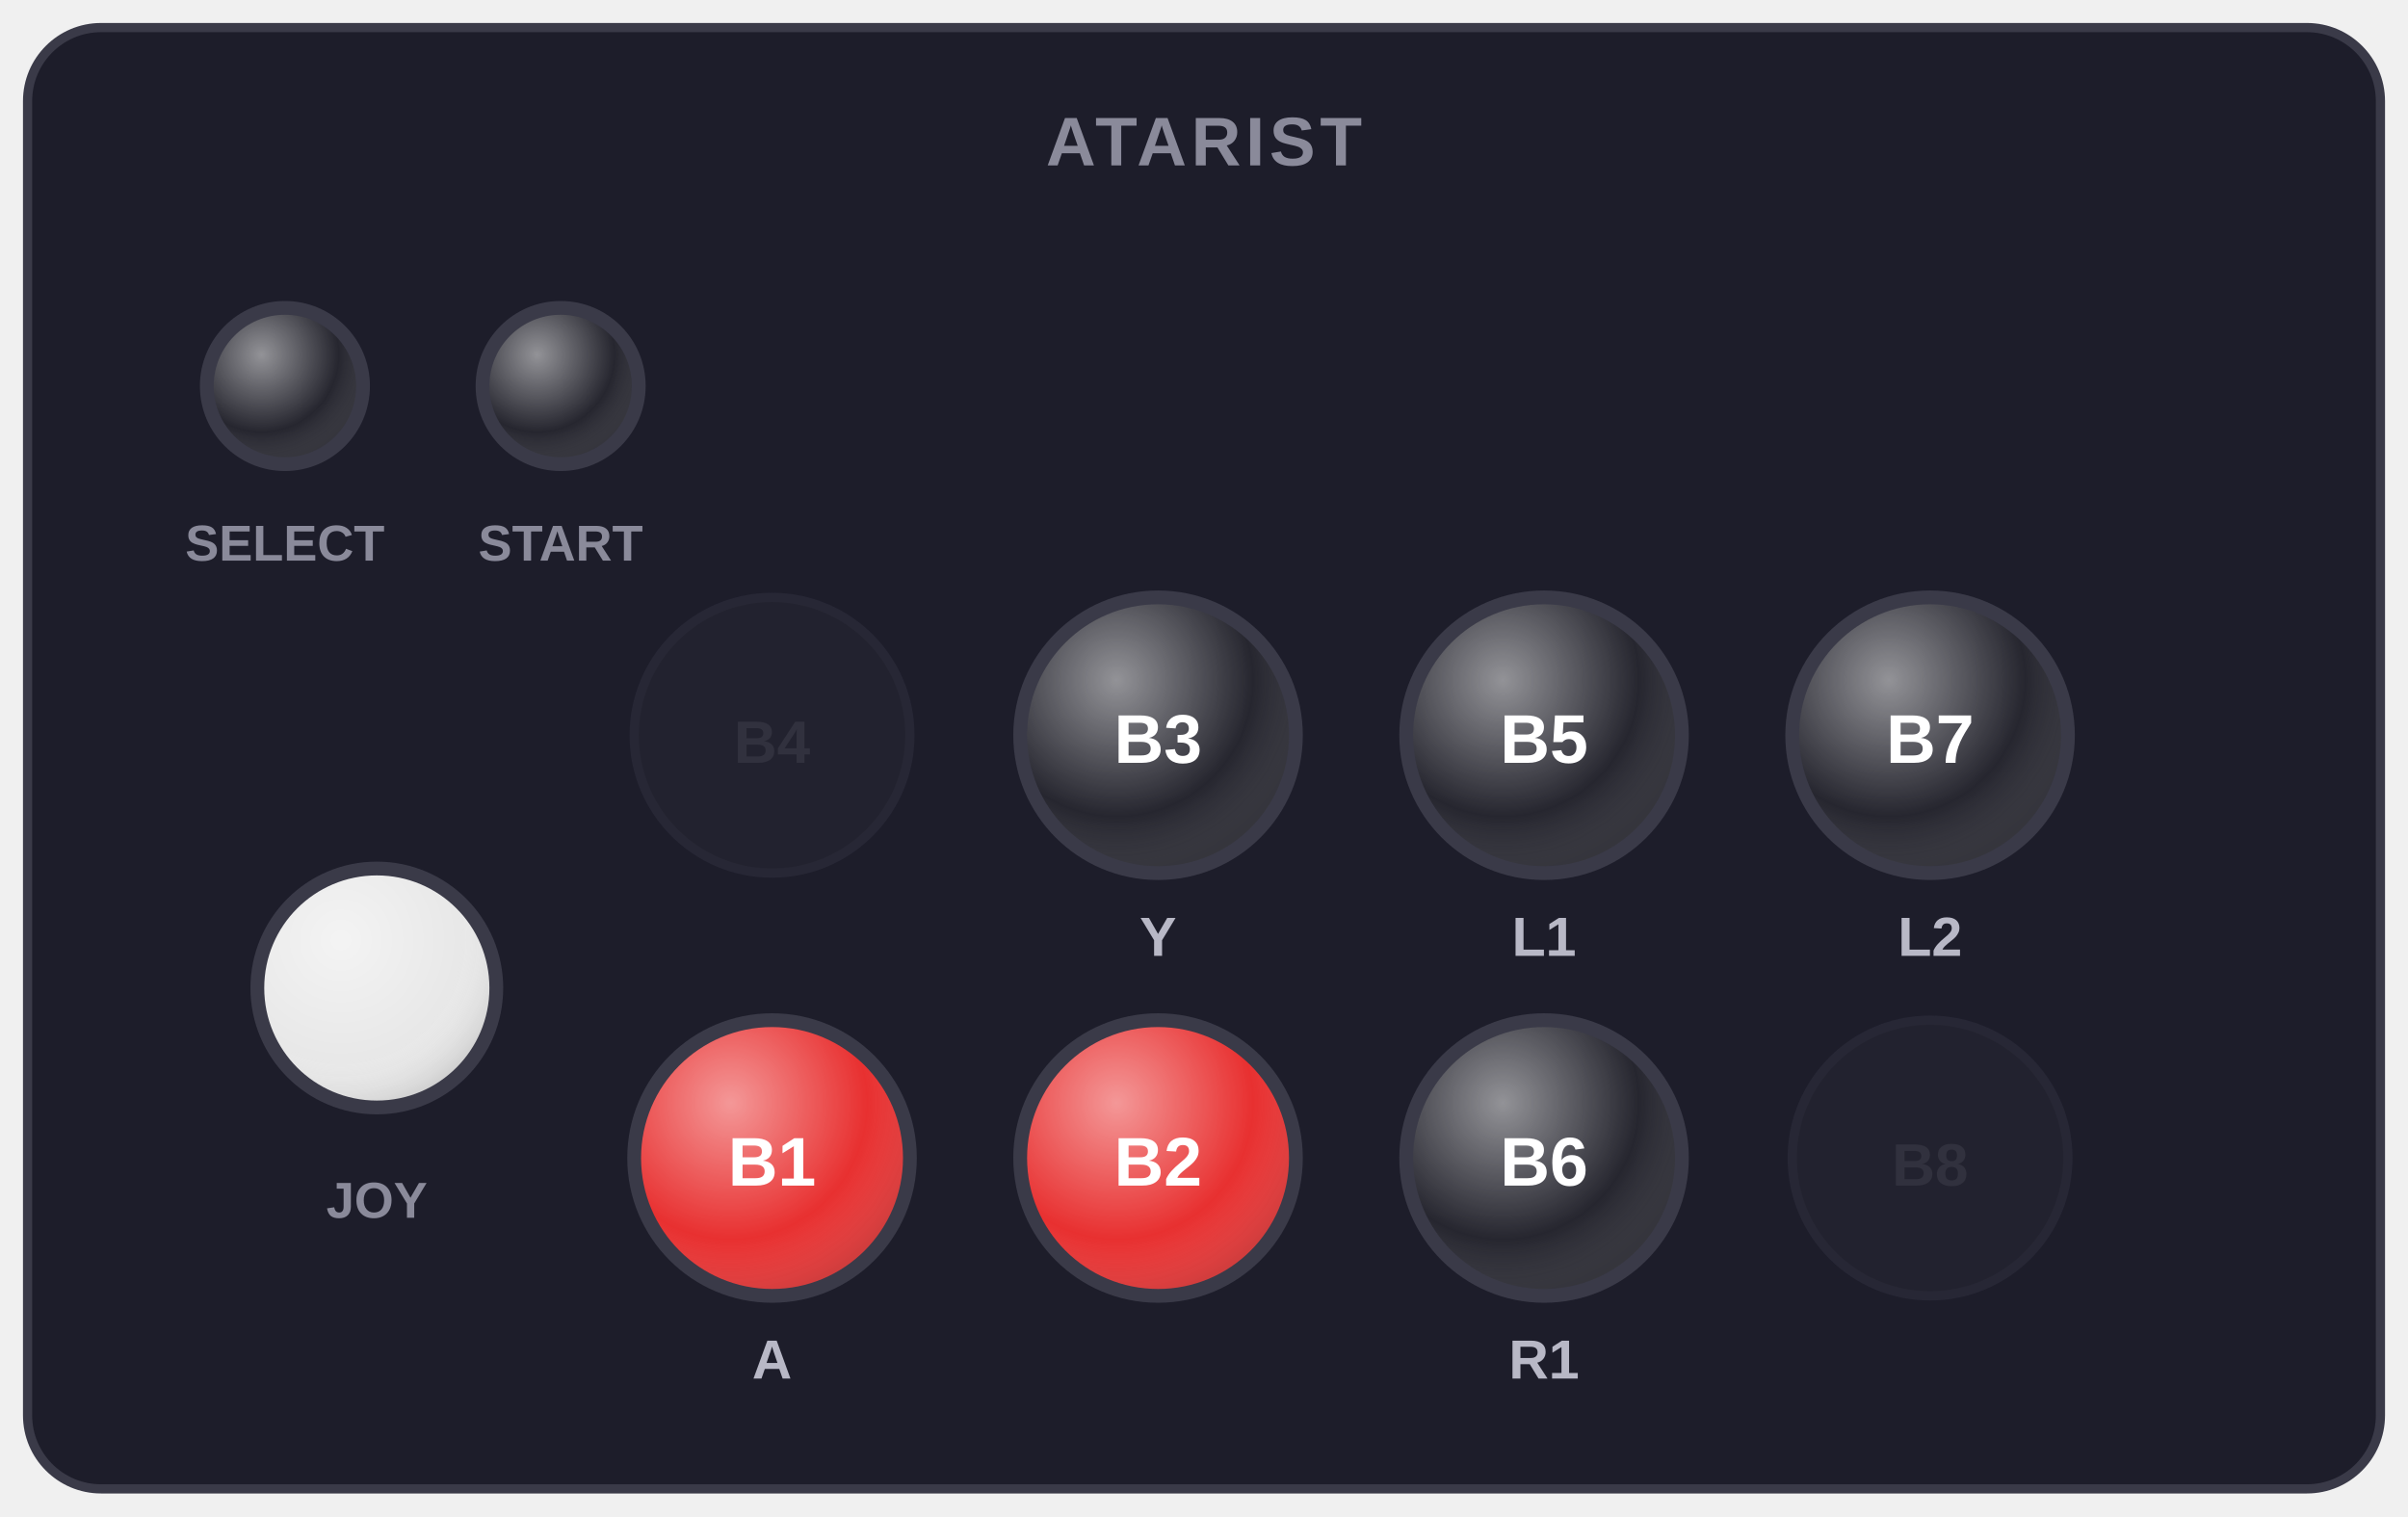
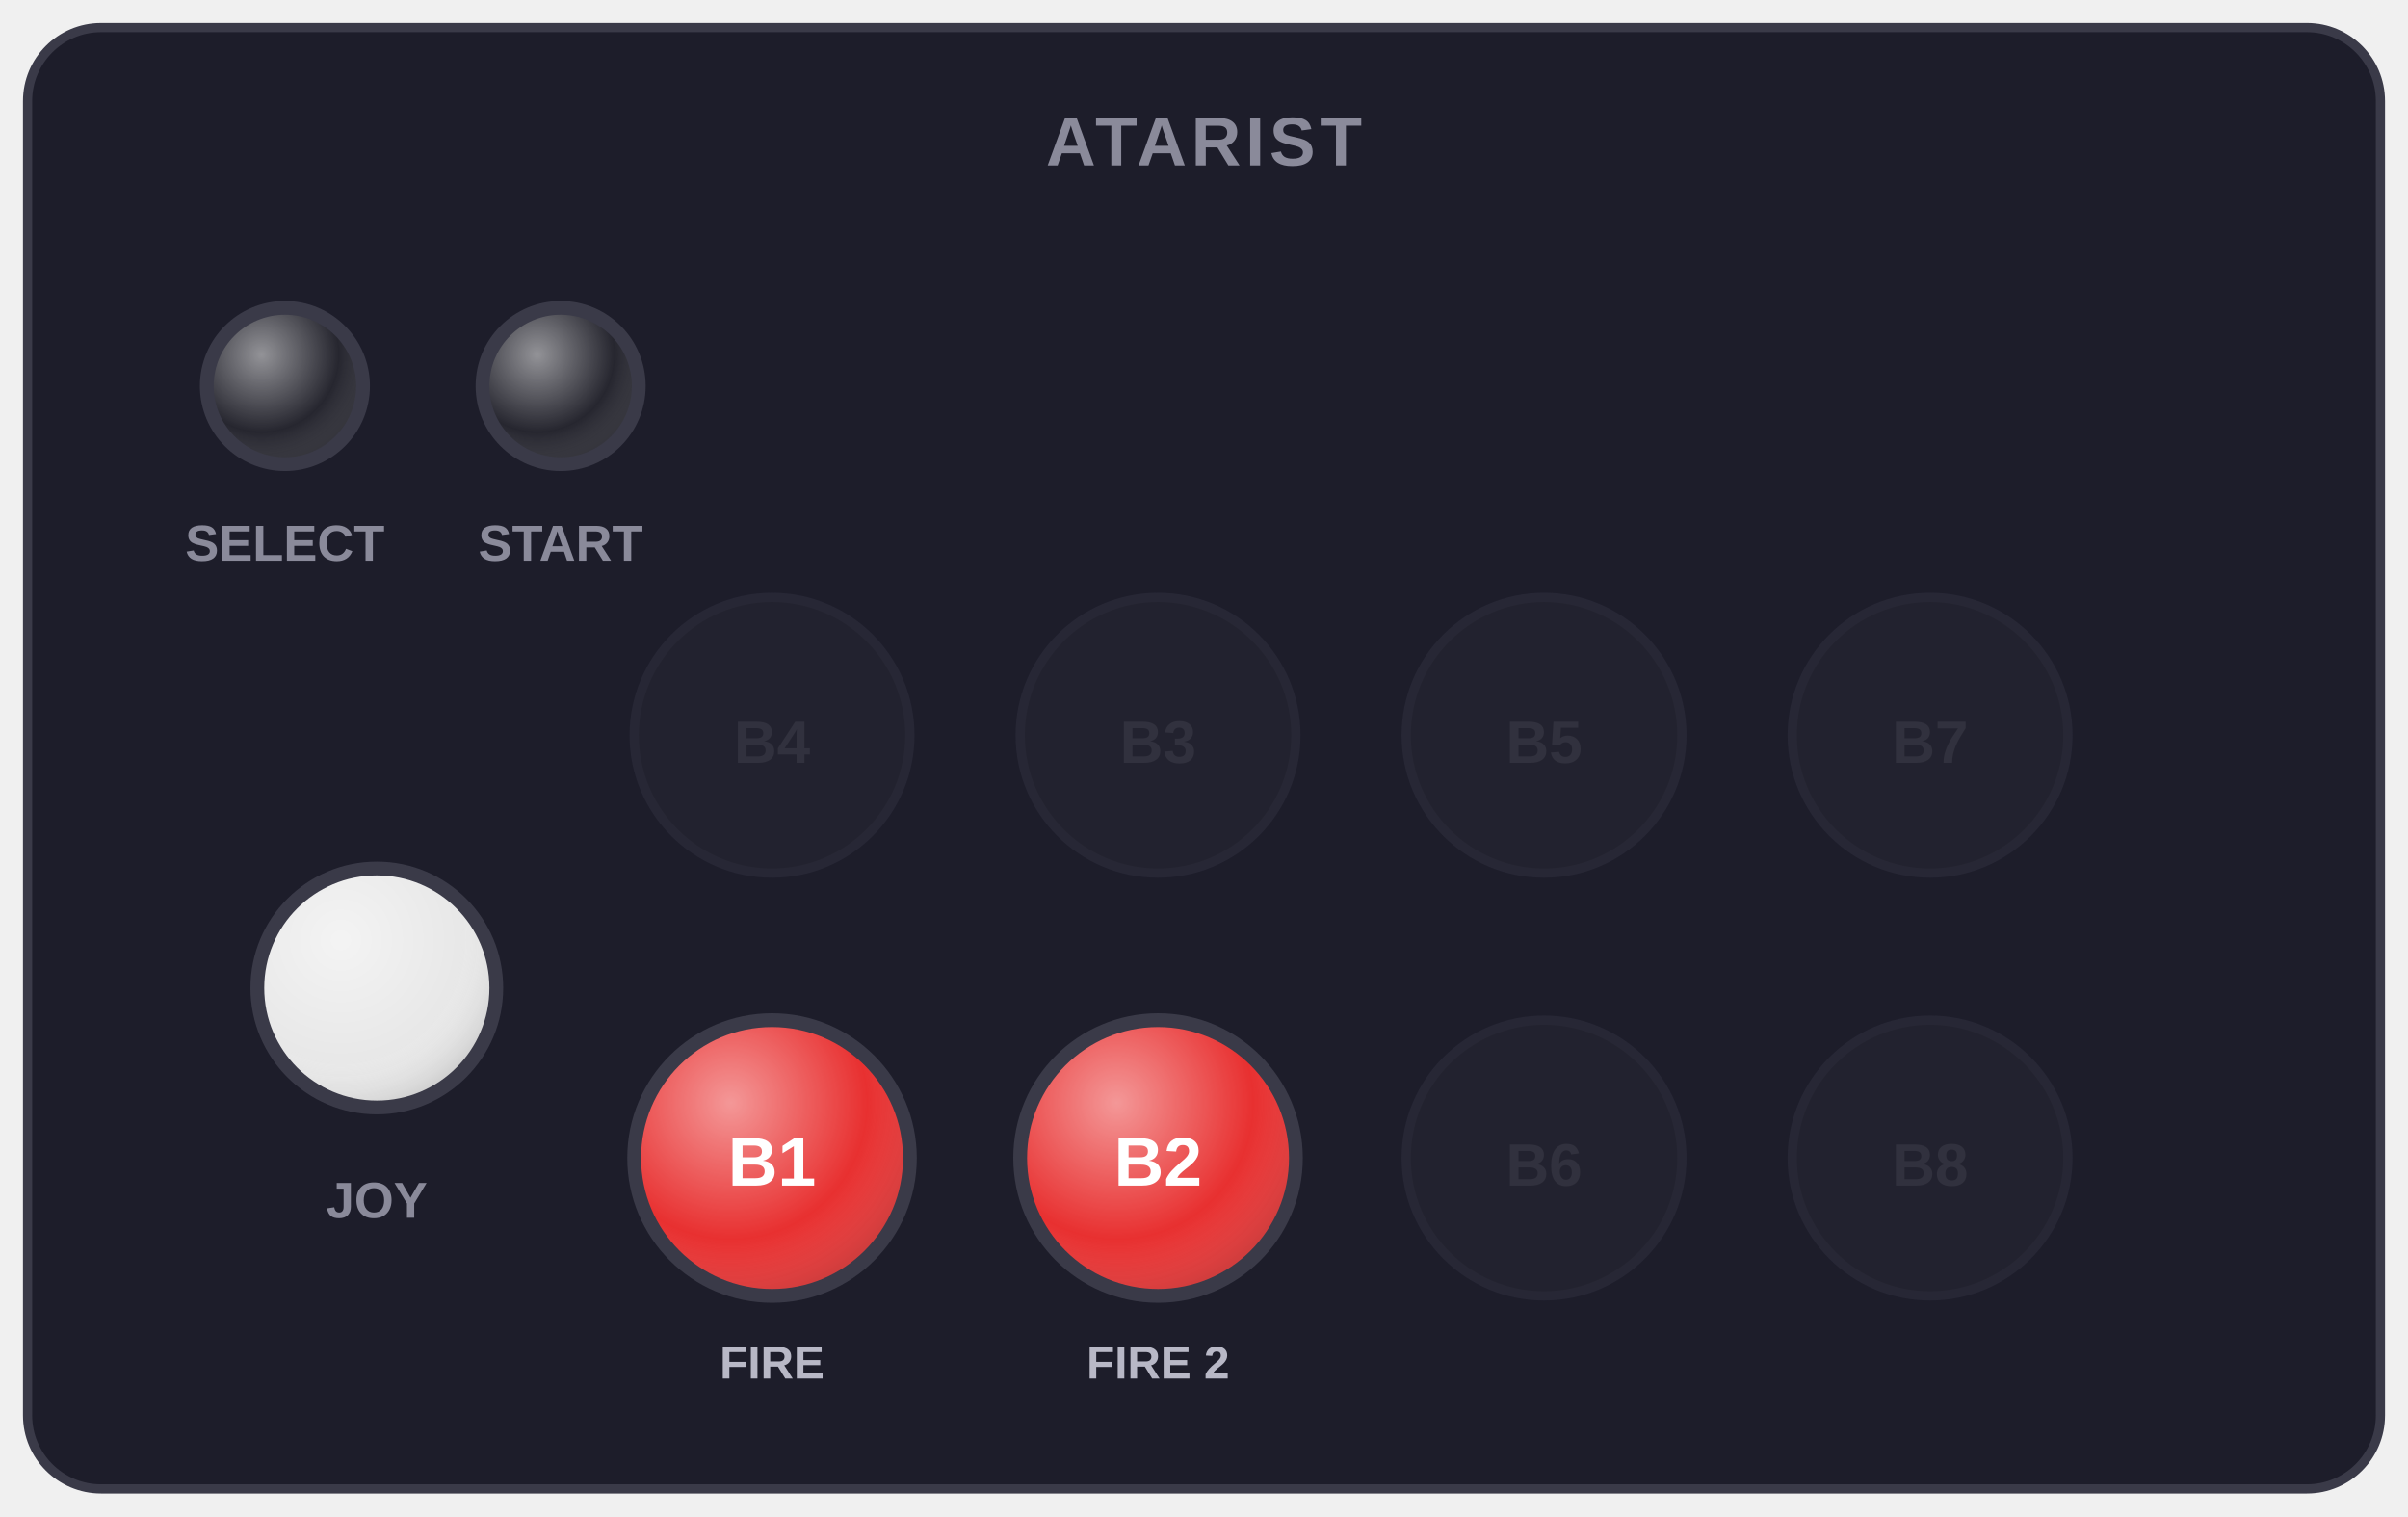
<svg xmlns="http://www.w3.org/2000/svg" viewBox="0 0 524 330" font-family="Segoe UI, Arial, sans-serif">
  <defs>
    <radialGradient id="dome" cx="0.35" cy="0.3" r="0.9">
      <stop offset="0" stop-color="#ffffff" stop-opacity="0.5" />
      <stop offset="0.55" stop-color="#ffffff" stop-opacity="0" />
      <stop offset="1" stop-color="#000000" stop-opacity="0.35" />
    </radialGradient>
  </defs>
  <rect x="6" y="6" width="512" height="318" rx="16" fill="#1d1d2a" stroke="#3a3a48" stroke-width="2" />
  <text x="262" y="36" text-anchor="middle" fill="#8a8a9a" font-size="15" font-weight="bold" letter-spacing="1">ATARIST</text>
  <circle cx="62" cy="84" r="17" fill="#26262f" />
  <circle cx="62" cy="84" r="17" fill="url(#dome)" />
  <circle cx="62" cy="84" r="17" fill="none" stroke="#3a3a48" stroke-width="3" />
  <text x="62" y="122" text-anchor="middle" fill="#8a8a9a" font-size="11" font-weight="bold">SELECT</text>
  <circle cx="122" cy="84" r="17" fill="#26262f" />
  <circle cx="122" cy="84" r="17" fill="url(#dome)" />
  <circle cx="122" cy="84" r="17" fill="none" stroke="#3a3a48" stroke-width="3" />
  <text x="122" y="122" text-anchor="middle" fill="#8a8a9a" font-size="11" font-weight="bold">START</text>
  <circle cx="82" cy="215" r="26" fill="#e8e8e8" />
  <circle cx="82" cy="215" r="26" fill="url(#dome)" />
  <circle cx="82" cy="215" r="26" fill="none" stroke="#3a3a48" stroke-width="3" />
  <text x="82" y="265" text-anchor="middle" fill="#8a8a9a" font-size="11" font-weight="bold">JOY</text>
  <g opacity="0.18">
    <circle cx="168" cy="160" r="30" fill="#3a3a48" />
    <circle cx="168" cy="160" r="30" fill="none" stroke="#55556a" stroke-width="2" />
    <text x="168" y="166" text-anchor="middle" fill="#8a8a9a" font-size="13" font-weight="bold">B4</text>
  </g>
-   <circle cx="252" cy="160" r="30" fill="#26262f" />
-   <circle cx="252" cy="160" r="30" fill="url(#dome)" />
-   <circle cx="252" cy="160" r="30" fill="none" stroke="#3a3a48" stroke-width="3" />
-   <text x="252" y="166" text-anchor="middle" fill="#ffffff" font-size="15" font-weight="bold">B3</text>
-   <text x="252" y="208" text-anchor="middle" fill="#b8b8c6" font-size="12" font-weight="bold">Y</text>
-   <circle cx="336" cy="160" r="30" fill="#26262f" />
-   <circle cx="336" cy="160" r="30" fill="url(#dome)" />
-   <circle cx="336" cy="160" r="30" fill="none" stroke="#3a3a48" stroke-width="3" />
-   <text x="336" y="166" text-anchor="middle" fill="#ffffff" font-size="15" font-weight="bold">B5</text>
-   <text x="336" y="208" text-anchor="middle" fill="#b8b8c6" font-size="12" font-weight="bold">L1</text>
-   <circle cx="420" cy="160" r="30" fill="#26262f" />
-   <circle cx="420" cy="160" r="30" fill="url(#dome)" />
-   <circle cx="420" cy="160" r="30" fill="none" stroke="#3a3a48" stroke-width="3" />
-   <text x="420" y="166" text-anchor="middle" fill="#ffffff" font-size="15" font-weight="bold">B7</text>
-   <text x="420" y="208" text-anchor="middle" fill="#b8b8c6" font-size="12" font-weight="bold">L2</text>
+   <g opacity="0.18">
+     <circle cx="252" cy="160" r="30" fill="#3a3a48" />
+     <circle cx="252" cy="160" r="30" fill="none" stroke="#55556a" stroke-width="2" />
+     <text x="252" y="166" text-anchor="middle" fill="#8a8a9a" font-size="13" font-weight="bold">B3</text>
+   </g>
+   <g opacity="0.18">
+     <circle cx="336" cy="160" r="30" fill="#3a3a48" />
+     <circle cx="336" cy="160" r="30" fill="none" stroke="#55556a" stroke-width="2" />
+     <text x="336" y="166" text-anchor="middle" fill="#8a8a9a" font-size="13" font-weight="bold">B5</text>
+   </g>
+   <g opacity="0.18">
+     <circle cx="420" cy="160" r="30" fill="#3a3a48" />
+     <circle cx="420" cy="160" r="30" fill="none" stroke="#55556a" stroke-width="2" />
+     <text x="420" y="166" text-anchor="middle" fill="#8a8a9a" font-size="13" font-weight="bold">B7</text>
+   </g>
  <circle cx="168" cy="252" r="30" fill="#e83030" />
  <circle cx="168" cy="252" r="30" fill="url(#dome)" />
  <circle cx="168" cy="252" r="30" fill="none" stroke="#3a3a48" stroke-width="3" />
  <text x="168" y="258" text-anchor="middle" fill="#ffffff" font-size="15" font-weight="bold">B1</text>
-   <text x="168" y="300" text-anchor="middle" fill="#b8b8c6" font-size="12" font-weight="bold">A</text>
+   <text x="168" y="300" text-anchor="middle" fill="#b8b8c6" font-size="10" font-weight="bold">FIRE</text>
  <circle cx="252" cy="252" r="30" fill="#e83030" />
  <circle cx="252" cy="252" r="30" fill="url(#dome)" />
  <circle cx="252" cy="252" r="30" fill="none" stroke="#3a3a48" stroke-width="3" />
  <text x="252" y="258" text-anchor="middle" fill="#ffffff" font-size="15" font-weight="bold">B2</text>
-   <circle cx="336" cy="252" r="30" fill="#26262f" />
-   <circle cx="336" cy="252" r="30" fill="url(#dome)" />
-   <circle cx="336" cy="252" r="30" fill="none" stroke="#3a3a48" stroke-width="3" />
-   <text x="336" y="258" text-anchor="middle" fill="#ffffff" font-size="15" font-weight="bold">B6</text>
-   <text x="336" y="300" text-anchor="middle" fill="#b8b8c6" font-size="12" font-weight="bold">R1</text>
+   <text x="252" y="300" text-anchor="middle" fill="#b8b8c6" font-size="10" font-weight="bold">FIRE 2</text>
+   <g opacity="0.18">
+     <circle cx="336" cy="252" r="30" fill="#3a3a48" />
+     <circle cx="336" cy="252" r="30" fill="none" stroke="#55556a" stroke-width="2" />
+     <text x="336" y="258" text-anchor="middle" fill="#8a8a9a" font-size="13" font-weight="bold">B6</text>
+   </g>
  <g opacity="0.18">
    <circle cx="420" cy="252" r="30" fill="#3a3a48" />
    <circle cx="420" cy="252" r="30" fill="none" stroke="#55556a" stroke-width="2" />
    <text x="420" y="258" text-anchor="middle" fill="#8a8a9a" font-size="13" font-weight="bold">B8</text>
  </g>
</svg>
